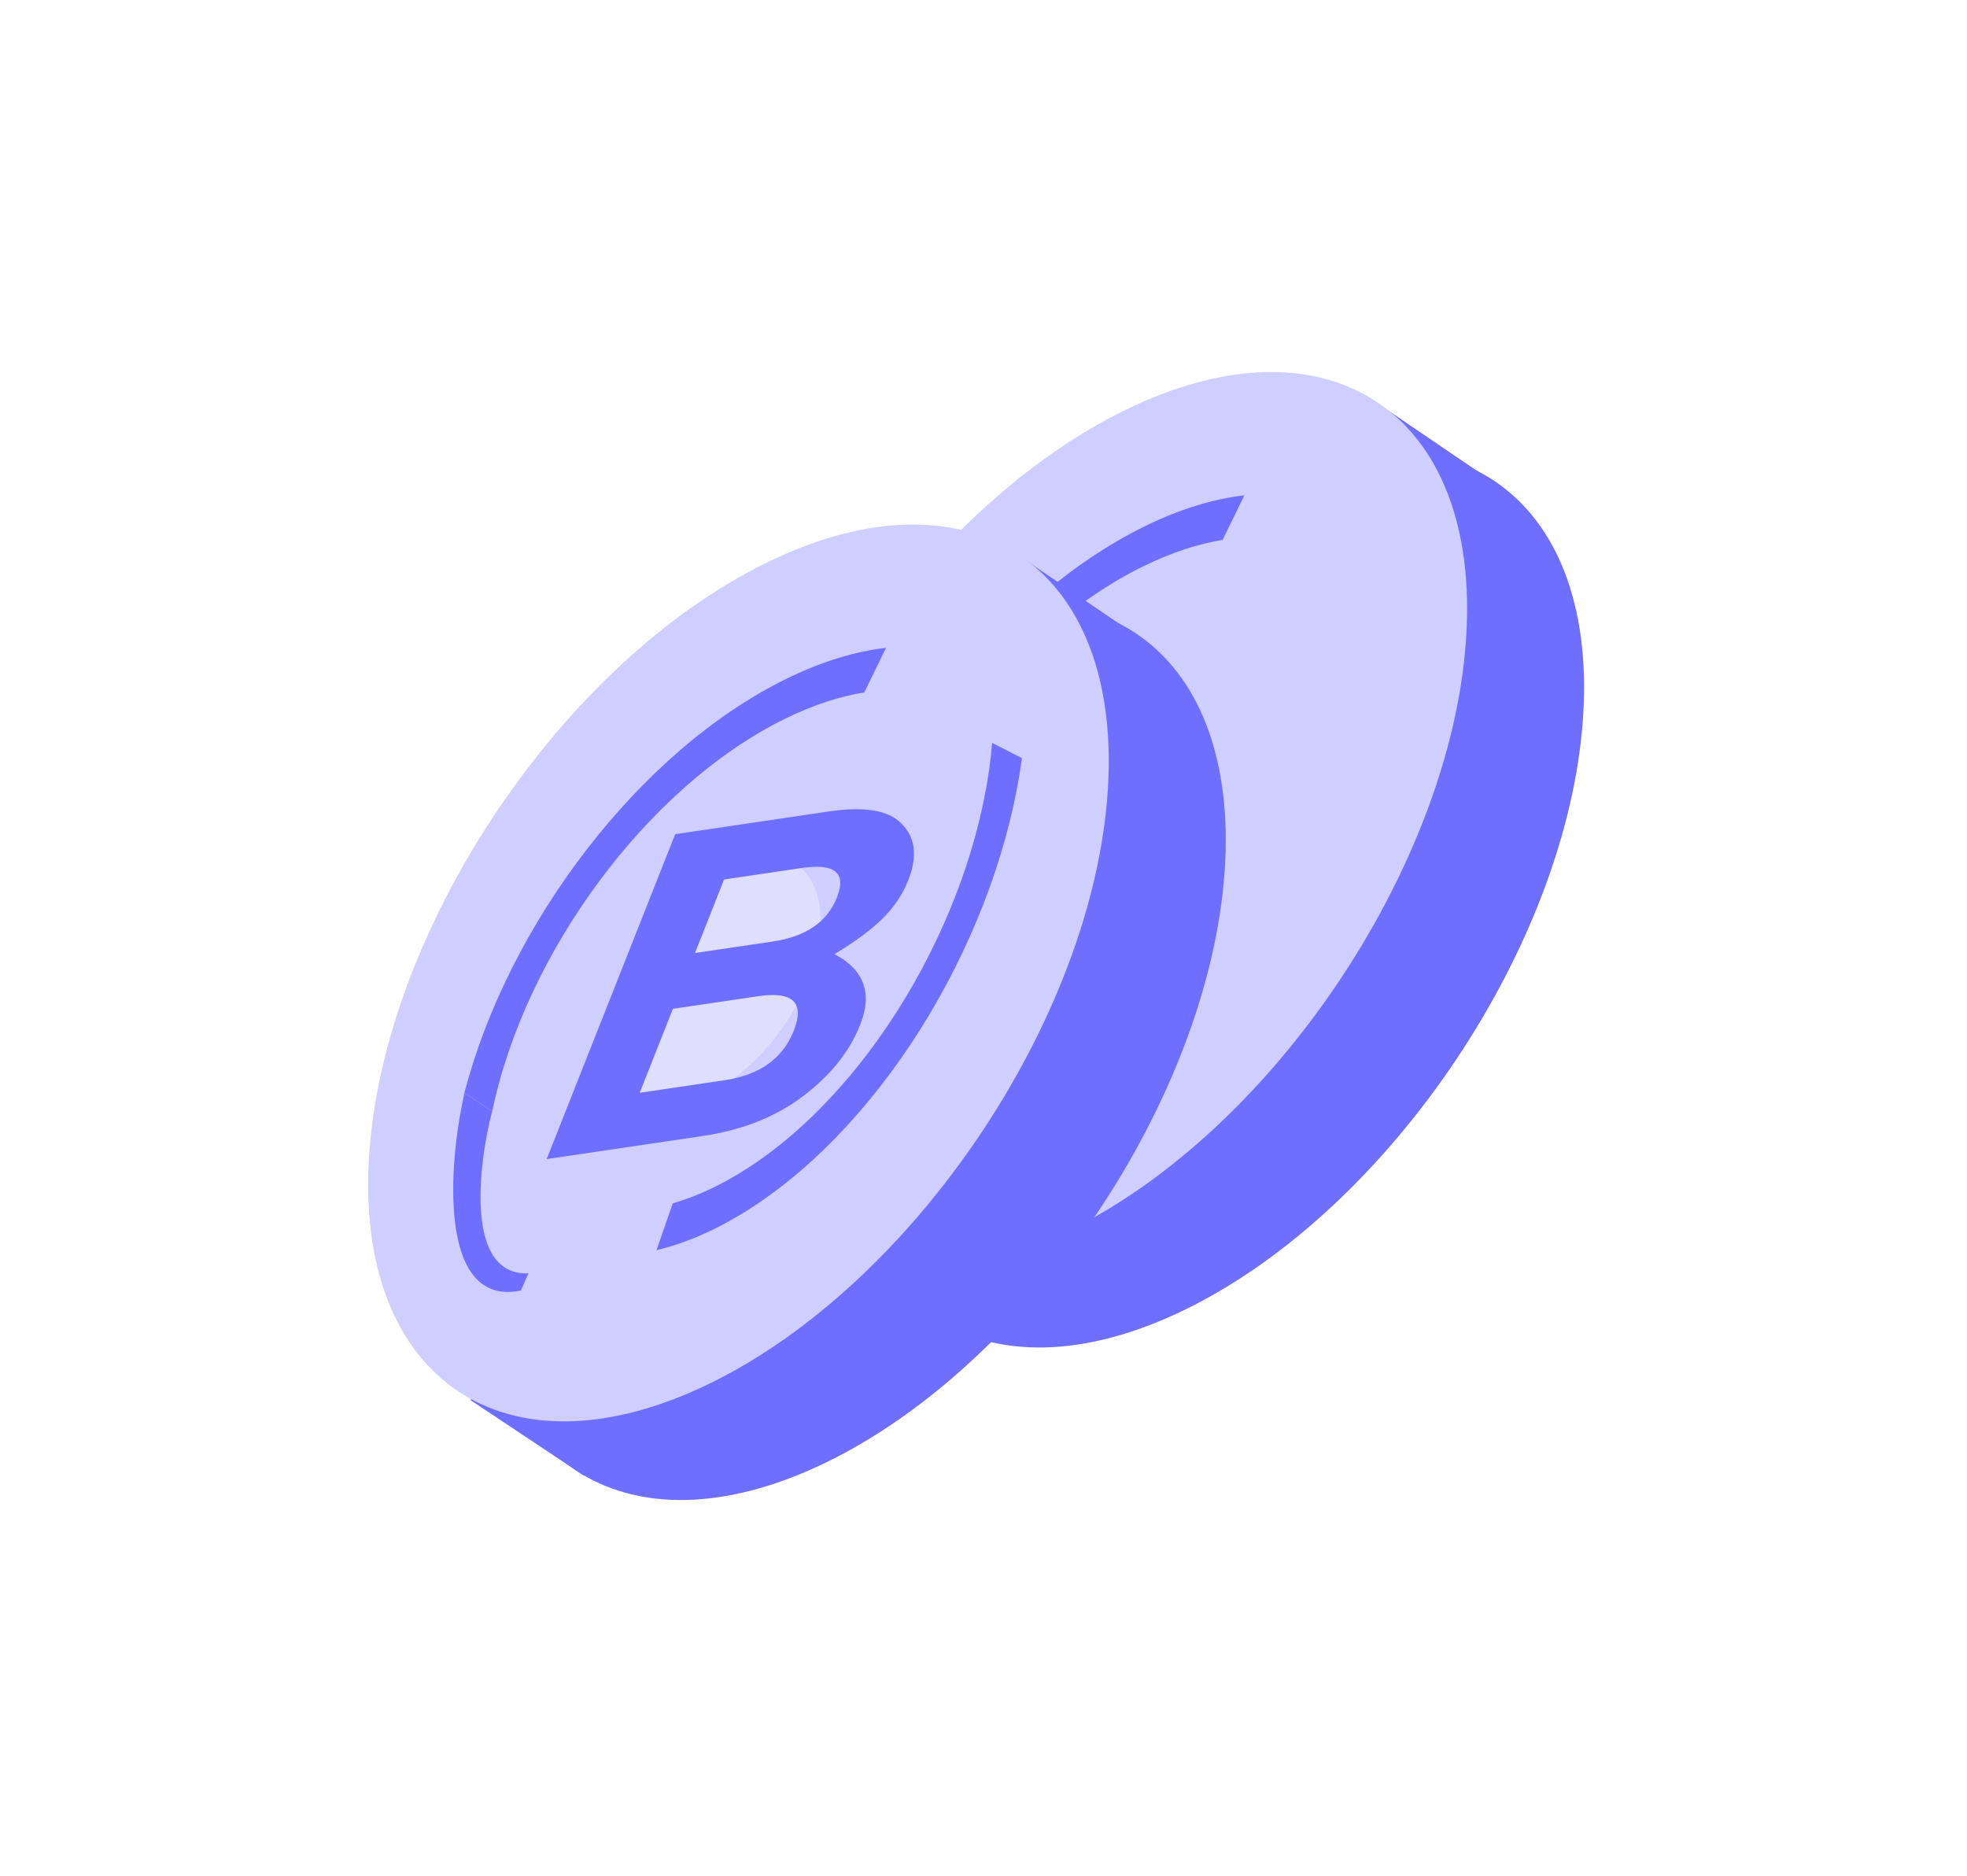
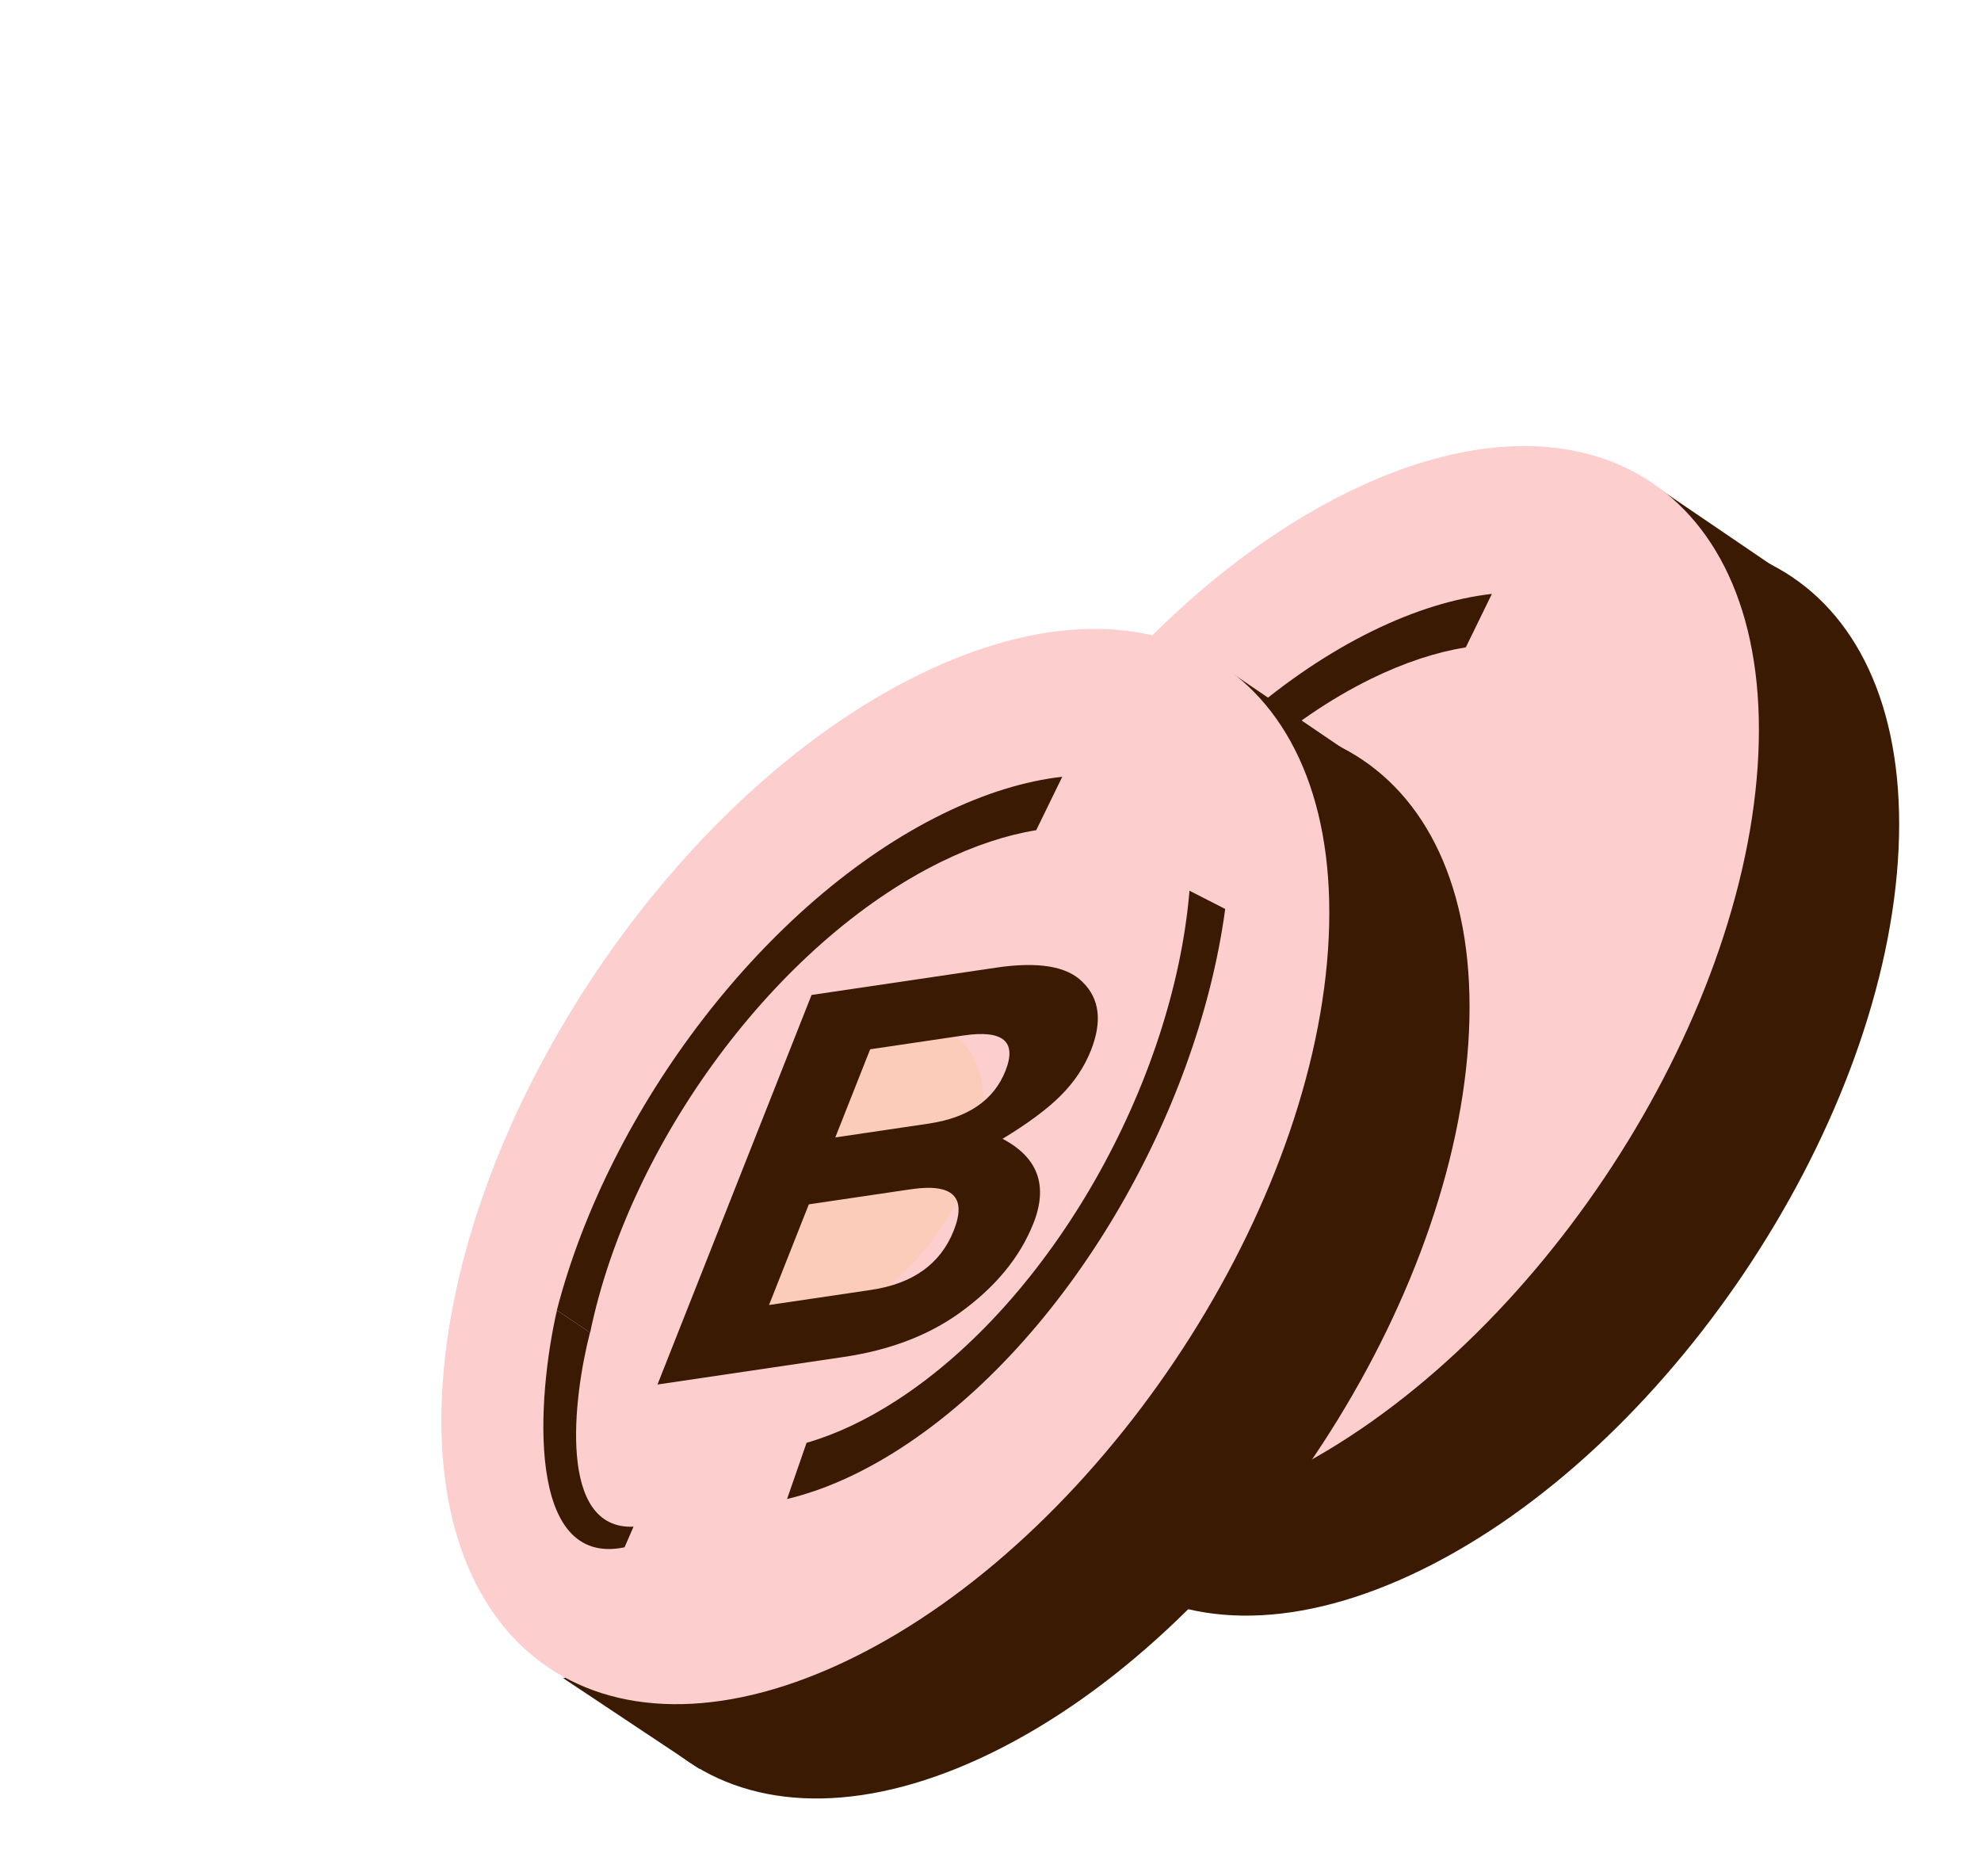
- <svg xmlns="http://www.w3.org/2000/svg" width="129" height="123" viewBox="0 0 129 123" fill="none">
-   <circle r="26.962" transform="matrix(0.898109 -0.439773 -0.0681995 0.997671 79.6016 58.9556)" fill="#6F6FFF" />
-   <path d="M61.752 86.731L54.312 81.782L60.788 80.434L68.637 86.904L61.752 86.731Z" fill="#6F6FFF" />
-   <path d="M97.99 31.64L90.601 26.616L91.612 33.396L100.606 38.165L97.99 31.64Z" fill="#6F6FFF" />
-   <circle r="26.962" transform="matrix(0.898109 -0.439773 -0.0681995 0.997671 71.9298 53.7984)" fill="#CECEFF" />
-   <path fill-rule="evenodd" clip-rule="evenodd" d="M55.782 62.881C57.911 52.558 65.937 41.562 75 37.124C76.821 36.233 78.56 35.666 80.183 35.403L81.609 32.48C79.588 32.711 77.392 33.374 75.079 34.507C65.425 39.234 56.822 50.609 53.96 61.656L55.782 62.881Z" fill="#6F6FFF" />
-   <path d="M57.663 74.623C52.238 75.749 52.868 66.448 53.965 61.661L55.773 62.876C54.844 66.495 54.004 73.674 58.156 73.495L57.663 74.623Z" fill="#6F6FFF" />
-   <ellipse opacity="0.5" rx="7.418" ry="7.418" transform="matrix(0.898109 -0.439773 -0.0681995 0.997671 70.6438 54.2087)" fill="#EDEDFF" />
-   <path d="M61.355 65.808L62.226 63.606C60.819 63.647 59.66 63.463 58.748 63.056L59.855 60.259C61.112 60.596 62.291 60.73 63.392 60.661L65.216 56.048C63.346 55.653 62.155 55.147 61.644 54.532C61.05 53.873 61.012 52.888 61.53 51.579C62.08 50.191 63.015 49.006 64.337 48.026C65.695 47.004 67.342 46.256 69.277 45.782L70.431 42.866L72.425 42.571L71.295 45.428C72.87 45.214 74.212 45.211 75.321 45.42L76.174 47.031L75.68 48.281C74.016 47.967 72.277 47.944 70.462 48.213C70.335 48.231 70.24 48.245 70.177 48.255L68.246 53.135C70.095 53.534 71.264 54.07 71.752 54.745C72.282 55.414 72.292 56.393 71.782 57.682C71.256 59.011 70.322 60.167 68.979 61.151C67.608 62.157 66.029 62.857 64.244 63.252L63.349 65.513L61.355 65.808ZM66.916 56.497L65.409 60.306C66.045 60.156 66.601 59.906 67.077 59.555C67.498 59.194 67.803 58.775 67.991 58.299C68.172 57.843 68.201 57.493 68.079 57.25C67.975 56.91 67.587 56.659 66.916 56.497ZM66.546 52.686L68.124 48.699C67.48 48.868 66.931 49.127 66.475 49.475C65.949 49.852 65.564 50.347 65.321 50.962C65.132 51.438 65.134 51.812 65.325 52.082C65.468 52.322 65.875 52.524 66.546 52.686Z" fill="#6F6FFF" />
-   <circle r="26.962" transform="matrix(0.898109 -0.439773 -0.0681995 0.997671 56.1016 68.9556)" fill="#6F6FFF" />
-   <path d="M38.252 96.731L30.811 91.782L37.288 90.434L45.137 96.904L38.252 96.731Z" fill="#6F6FFF" />
-   <path d="M74.49 41.64L67.101 36.616L68.112 43.396L77.106 48.165L74.49 41.64Z" fill="#6F6FFF" />
-   <circle r="26.962" transform="matrix(0.898109 -0.439773 -0.0681995 0.997671 48.4298 63.7984)" fill="#CECEFF" />
-   <path fill-rule="evenodd" clip-rule="evenodd" d="M32.282 72.881C34.411 62.557 42.437 51.562 51.5 47.124C53.321 46.233 55.06 45.666 56.683 45.403L58.109 42.48C56.088 42.711 53.892 43.374 51.579 44.507C41.925 49.234 33.322 60.609 30.46 71.656L32.282 72.881Z" fill="#6F6FFF" />
-   <path fill-rule="evenodd" clip-rule="evenodd" d="M65.067 48.714C64.186 59.217 57.529 71.092 49.06 76.58C47.359 77.682 45.7 78.452 44.121 78.907L43.054 81.98C45.032 81.509 47.132 80.588 49.293 79.188C58.314 73.342 65.498 61.021 67.021 49.711L65.067 48.714Z" fill="#6F6FFF" />
-   <path d="M34.163 84.623C28.738 85.749 29.368 76.448 30.465 71.661L32.273 72.876C31.344 76.495 30.504 83.674 34.656 83.495L34.163 84.623Z" fill="#6F6FFF" />
-   <ellipse opacity="0.5" rx="7.418" ry="7.418" transform="matrix(0.898109 -0.439773 -0.0681995 0.997671 47.1438 64.2087)" fill="#EDEDFF" />
-   <path d="M35.853 76.004L44.281 54.699L54.38 53.205C56.68 52.864 58.255 53.126 59.105 53.99C60.038 54.898 60.19 56.146 59.562 57.733C59.201 58.645 58.644 59.474 57.892 60.221C57.169 60.944 56.115 61.726 54.729 62.566C56.67 63.586 57.233 65.128 56.416 67.191C55.679 69.055 54.325 70.694 52.356 72.106C50.64 73.331 48.536 74.128 46.046 74.496L35.853 76.004ZM47.487 57.67L45.58 62.491L50.676 61.737C52.85 61.415 54.255 60.451 54.89 58.844C55.526 57.237 54.757 56.595 52.583 56.916L47.487 57.67ZM44.132 66.151L41.954 71.656L47.526 70.831C49.826 70.491 51.337 69.408 52.059 67.583C52.789 65.738 52.004 64.986 49.703 65.326L44.132 66.151Z" fill="#6F6FFF" />
+ <svg xmlns="http://www.w3.org/2000/svg" width="281" height="266" viewBox="0 0 281 266" fill="none">
+   <circle r="69.916" transform="matrix(0.898109 -0.439773 -0.0681995 0.997671 206.416 152.879)" fill="#3B1A03" />
+   <path d="M160.13 224.904L140.836 212.071L157.629 208.574L177.984 225.352L160.13 224.904Z" fill="#3B1A03" />
+   <path d="M254.1 82.047L234.938 69.018L237.561 86.599L260.882 98.966L254.1 82.047Z" fill="#3B1A03" />
+   <circle r="69.916" transform="matrix(0.898109 -0.439773 -0.0681995 0.997671 186.522 139.506)" fill="#FDCECE" />
+   <path fill-rule="evenodd" clip-rule="evenodd" d="M144.648 163.058C150.169 136.289 170.982 107.777 194.484 96.269C199.206 93.957 203.715 92.488 207.923 91.805L211.621 84.224C206.38 84.823 200.687 86.544 194.687 89.482C169.653 101.74 147.346 131.236 139.924 159.882L144.648 163.058Z" fill="#3B1A03" />
+   <path d="M149.528 193.504C135.46 196.426 137.093 172.308 139.938 159.893L144.627 163.045C142.216 172.428 140.039 191.046 150.805 190.581L149.528 193.504Z" fill="#3B1A03" />
+   <ellipse opacity="0.5" rx="19.236" ry="19.236" transform="matrix(0.898109 -0.439773 -0.0681995 0.997671 183.187 140.569)" fill="#FBCAA7" />
+   <path d="M159.22 170.348L161.479 164.638C157.831 164.742 154.825 164.266 152.46 163.212L155.329 155.959C158.59 156.832 161.647 157.179 164.5 156.999L169.232 145.039C164.383 144.013 161.295 142.702 159.968 141.107C158.429 139.397 158.331 136.845 159.674 133.45C161.099 129.849 163.524 126.778 166.951 124.237C170.473 121.585 174.744 119.645 179.763 118.418L182.754 110.857L187.926 110.092L184.995 117.499C189.079 116.943 192.56 116.937 195.436 117.48L197.648 121.656L196.366 124.897C192.051 124.083 187.541 124.024 182.834 124.72C182.506 124.769 182.26 124.805 182.096 124.829L177.089 137.484C181.884 138.518 184.914 139.91 186.18 141.66C187.554 143.394 187.581 145.932 186.258 149.276C184.894 152.722 182.472 155.72 178.991 158.269C175.434 160.878 171.341 162.694 166.711 163.718L164.391 169.583L159.22 170.348ZM173.64 146.203L169.733 156.08C171.381 155.69 172.823 155.041 174.058 154.132C175.15 153.196 175.94 152.11 176.429 150.875C176.897 149.692 176.972 148.785 176.655 148.154C176.385 147.274 175.38 146.623 173.64 146.203ZM172.681 136.32L176.772 125.98C175.103 126.421 173.679 127.092 172.498 127.993C171.132 128.97 170.134 130.255 169.503 131.85C169.015 133.085 169.018 134.053 169.514 134.754C169.885 135.377 170.941 135.899 172.681 136.32Z" fill="#3B1A03" />
+   <circle r="69.916" transform="matrix(0.898109 -0.439773 -0.0681995 0.997671 145.478 178.81)" fill="#3B1A03" />
+   <path d="M99.192 250.835L79.897 238.002L96.69 234.505L117.046 251.284L99.192 250.835Z" fill="#3B1A03" />
+   <path d="M193.162 107.978L174 94.95L176.623 112.53L199.944 124.897L193.162 107.978Z" fill="#3B1A03" />
+   <circle r="69.916" transform="matrix(0.898109 -0.439773 -0.0681995 0.997671 125.584 165.437)" fill="#FDCECE" />
+   <path fill-rule="evenodd" clip-rule="evenodd" d="M83.711 188.989C89.232 162.22 110.044 133.708 133.547 122.2C138.269 119.888 142.777 118.42 146.985 117.736L150.683 110.155C145.442 110.755 139.75 112.475 133.75 115.413C108.716 127.672 86.409 157.167 78.987 185.814L83.711 188.989Z" fill="#3B1A03" />
+   <path fill-rule="evenodd" clip-rule="evenodd" d="M168.727 126.32C166.441 153.557 149.18 184.349 127.219 198.58C122.807 201.44 118.506 203.435 114.41 204.616L111.643 212.584C116.774 211.362 122.218 208.975 127.822 205.343C151.215 190.184 169.843 158.235 173.792 128.907L168.727 126.32Z" fill="#3B1A03" />
+   <path d="M88.589 219.436C74.521 222.358 76.155 198.24 78.999 185.824L83.689 188.977C81.278 198.36 79.101 216.977 89.867 216.512L88.589 219.436Z" fill="#3B1A03" />
+   <ellipse opacity="0.5" rx="19.236" ry="19.236" transform="matrix(0.898109 -0.439773 -0.0681995 0.997671 122.249 166.501)" fill="#FBCAA7" />
+   <path d="M93.262 196.35L115.118 141.103L141.304 137.229C147.269 136.346 151.353 137.025 153.558 139.266C155.976 141.62 156.37 144.855 154.742 148.97C153.806 151.336 152.363 153.487 150.413 155.422C148.537 157.298 145.803 159.325 142.211 161.503C147.244 164.148 148.702 168.146 146.586 173.496C144.673 178.331 141.163 182.58 136.057 186.241C131.606 189.418 126.151 191.484 119.694 192.439L93.262 196.35ZM123.43 148.808L118.485 161.308L131.701 159.353C137.338 158.519 140.98 156.019 142.628 151.852C144.277 147.685 142.283 146.019 136.646 146.853L123.43 148.808ZM114.731 170.799L109.084 185.074L123.531 182.936C129.496 182.054 133.414 179.246 135.286 174.514C137.179 169.73 135.143 167.779 129.178 168.662L114.731 170.799Z" fill="#3B1A03" />
</svg>
